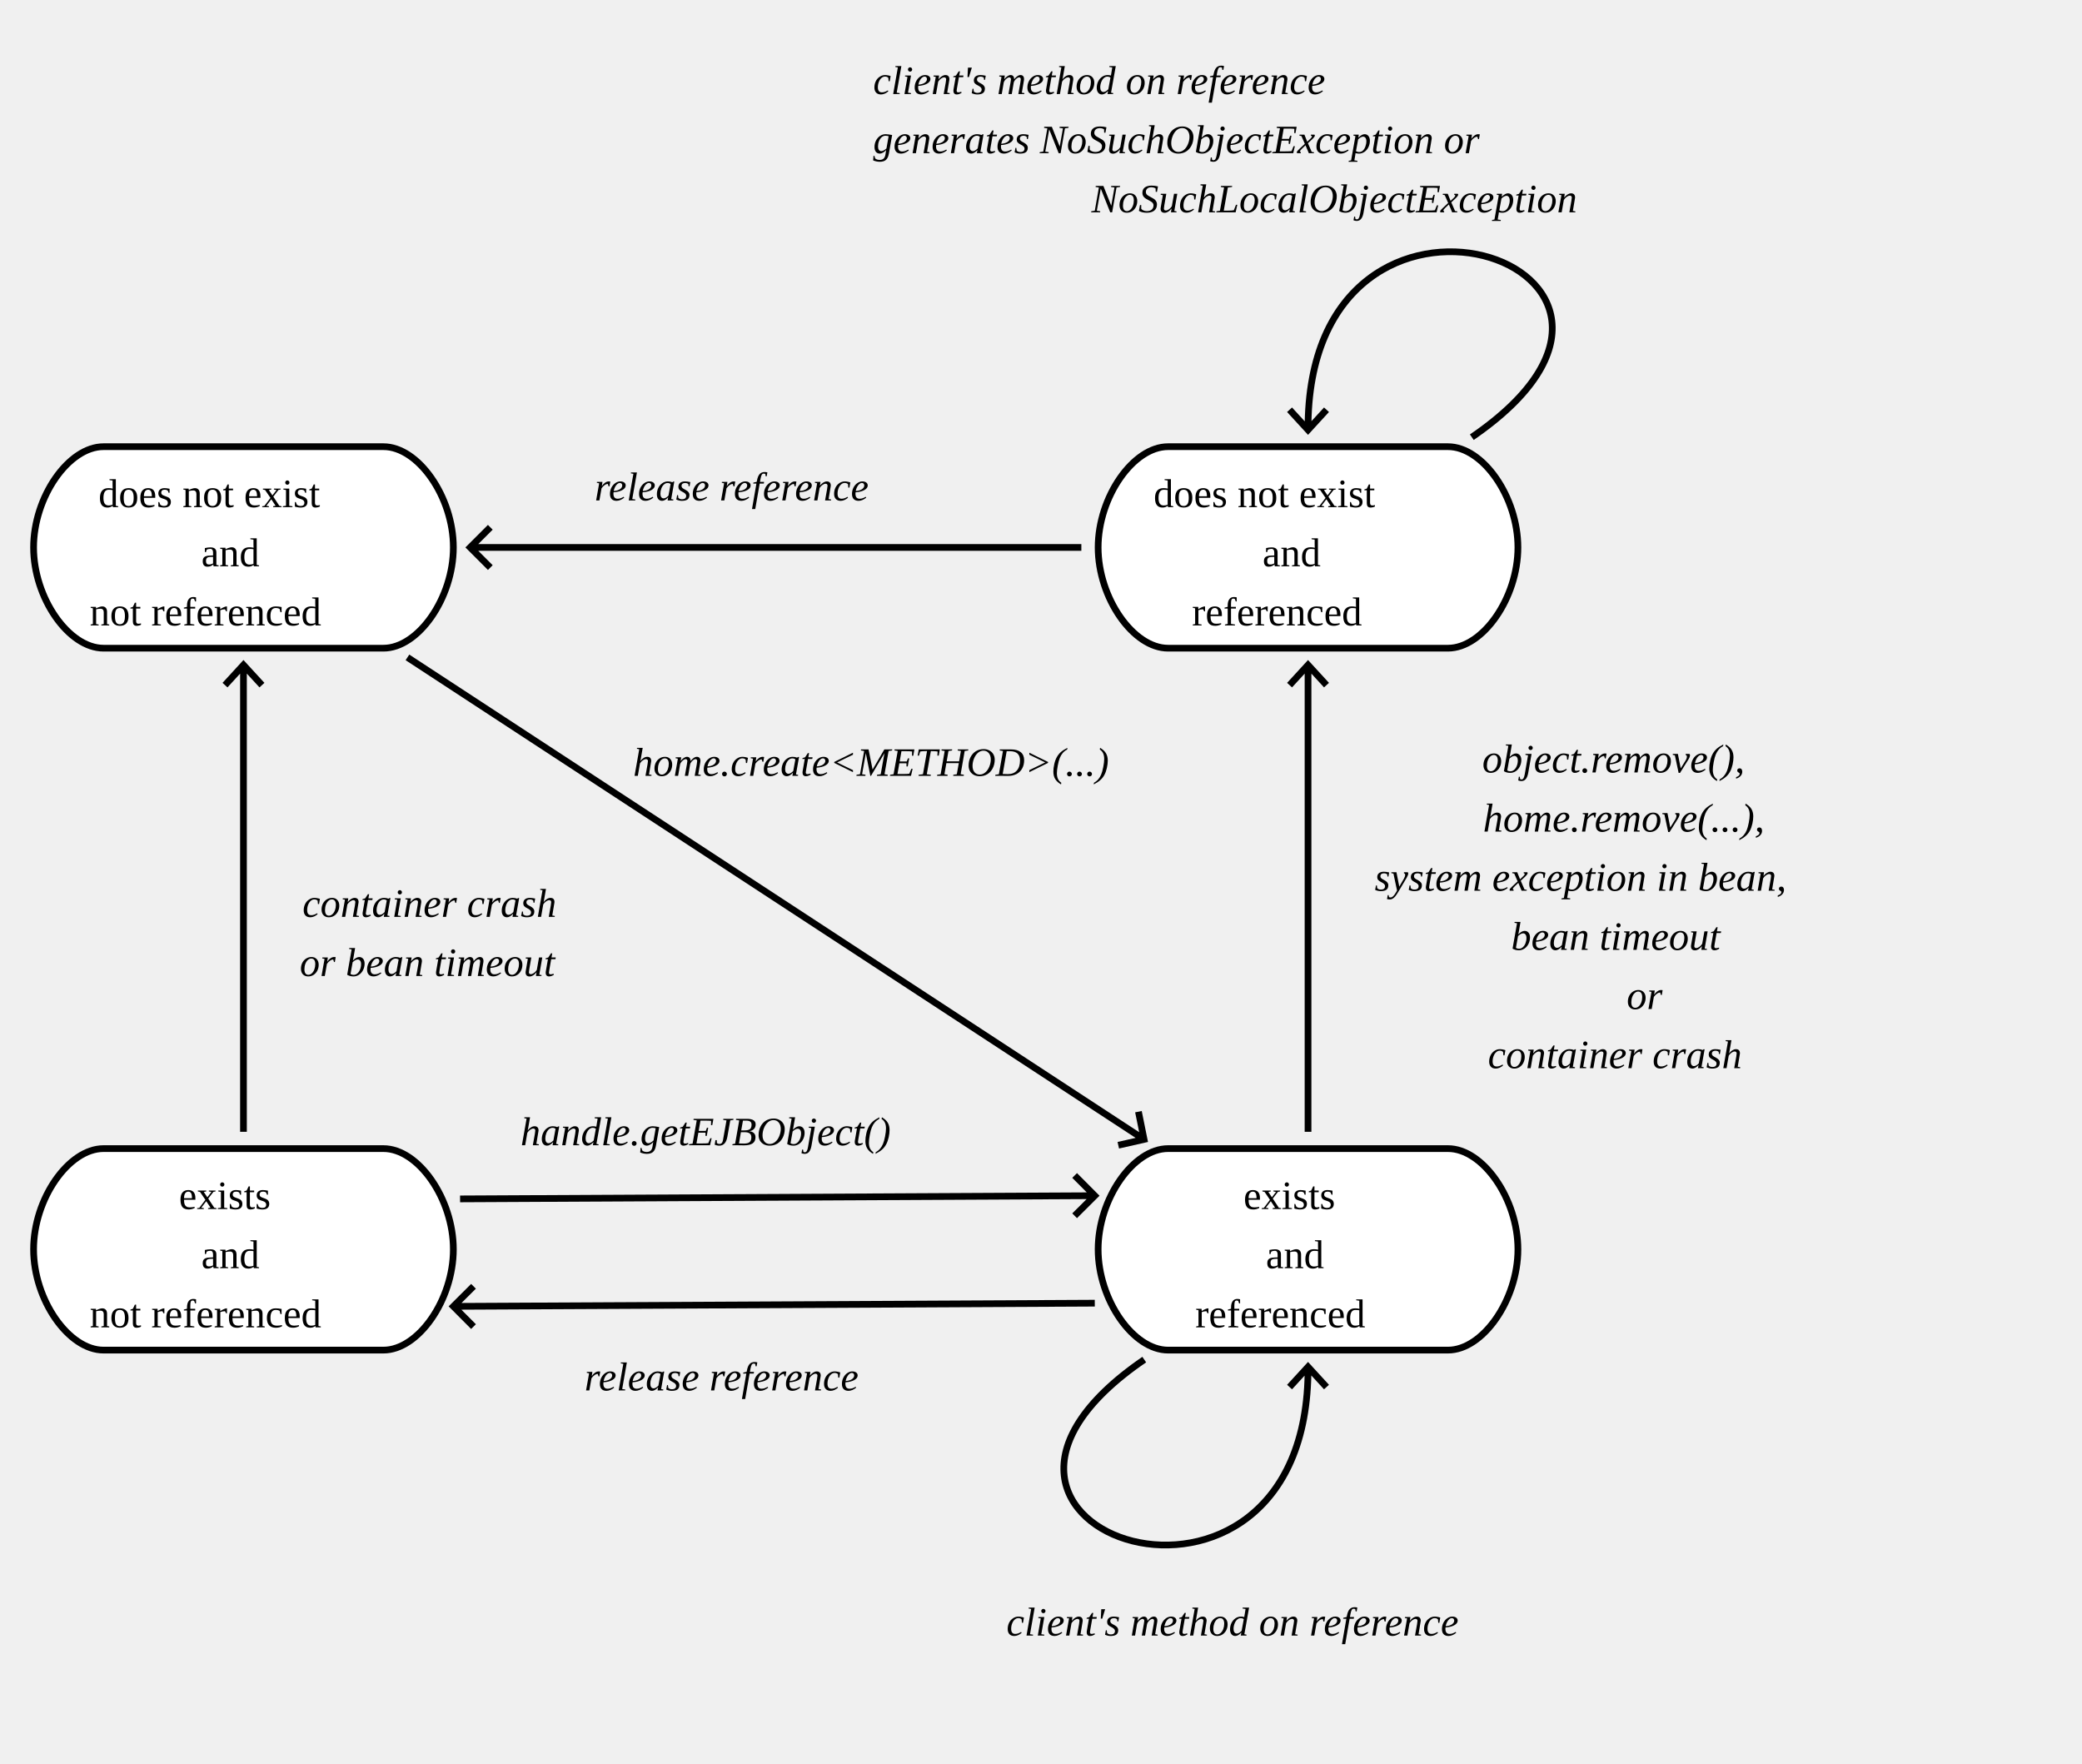
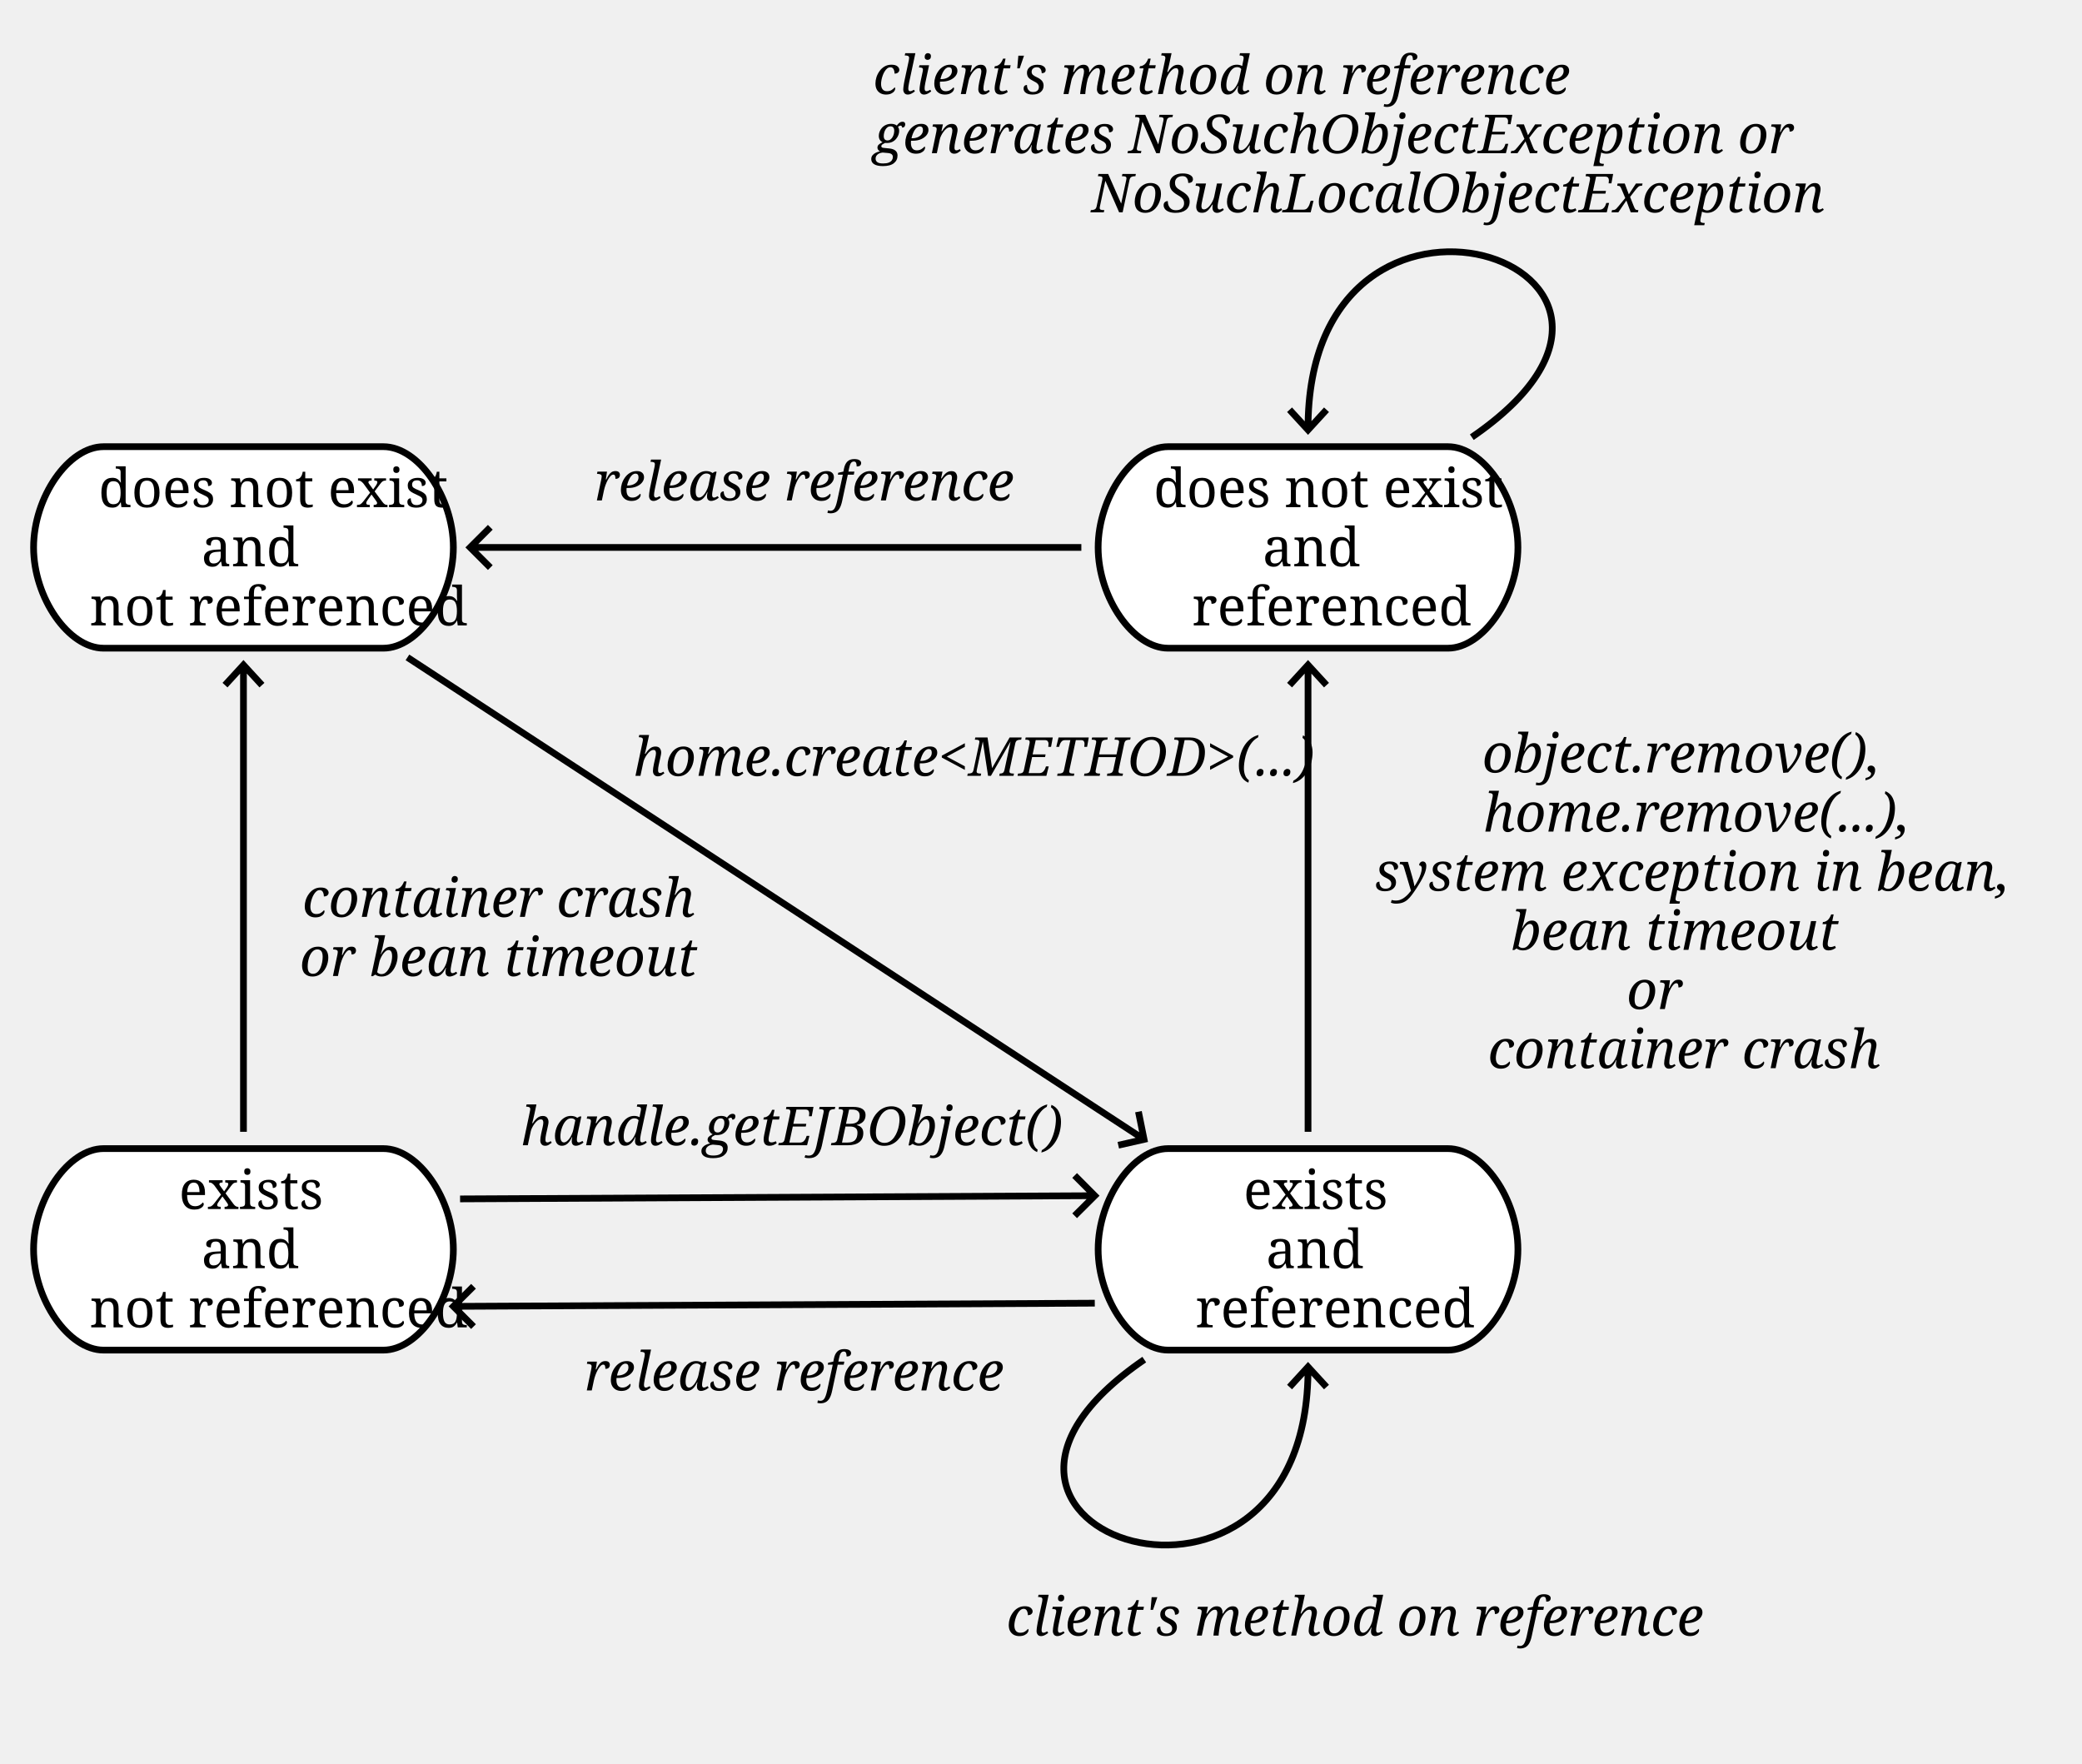
- <svg xmlns="http://www.w3.org/2000/svg" width="619.969" height="525">
+ <svg xmlns="http://www.w3.org/2000/svg" width="619.969" height="525" font-family="serif" font-size="16">
  <path fill="#fff" stroke="#000" stroke-width="2" d="M30.833 133h83.334C124.583 133 135 148 135 163s-10.417 30-20.833 30H30.833C20.417 193 10 178 10 163s10.417-30 20.833-30" />
  <text transform="translate(19 151)">
    <tspan x="10.32" y="0">does not exist</tspan>
    <tspan x="40.945" y="17.609">and</tspan>
    <tspan x="7.719" y="35.219">not referenced</tspan>
  </text>
  <path fill="none" stroke="#000" stroke-width="2" d="M121.327 195.738l215.162 140.787 4.184 2.737M339 331l1.673 8.262L333 341" />
  <text font-style="italic" transform="translate(195 231)">
    <tspan x="-6.477" y="0">home.create&lt;METHOD&gt;(...)</tspan>
  </text>
  <path fill="#fff" stroke="#000" stroke-width="2" d="M347.833 342h83.334C441.583 342 452 357 452 372s-10.417 30-20.833 30h-83.334C337.417 402 327 387 327 372s10.417-30 20.833-30" />
  <text transform="translate(336 360)">
    <tspan x="34.273" y="0">exists</tspan>
    <tspan x="40.945" y="17.609">and</tspan>
    <tspan x="19.945" y="35.219">referenced</tspan>
  </text>
  <path fill="none" stroke="#000" stroke-width="2" d="M340.73 404.823C266 456 390 497 389.5 407m-5.5 6l5.5-6 5.5 6" />
  <text font-style="italic" transform="translate(295 487)">
    <tspan x="4.695" y="0">client's method on reference</tspan>
  </text>
  <path fill="none" stroke="#000" stroke-width="2" d="M384 204l5.5-6 5.5 6m-5.5-6v139" />
  <text font-style="italic" transform="translate(409 230)">
    <tspan x="32.375" y="0">object.remove(),</tspan>
    <tspan x="32.594" y="17.609">home.remove(...),</tspan>
    <tspan x=".344" y="35.219">system exception in bean,</tspan>
    <tspan x="40.953" y="52.828">bean timeout</tspan>
    <tspan x="75.383" y="70.438">or</tspan>
    <tspan x="34.063" y="88.047">container crash</tspan>
  </text>
  <path fill="#fff" stroke="#000" stroke-width="2" d="M347.833 133h83.334C441.583 133 452 148 452 163s-10.417 30-20.833 30h-83.334C337.417 193 327 178 327 163s10.417-30 20.833-30" />
  <text transform="translate(335 151)">
    <tspan x="8.5" y="0">does not exist</tspan>
    <tspan x="40.945" y="17.609">and</tspan>
    <tspan x="19.945" y="35.219">referenced</tspan>
  </text>
  <path fill="none" stroke="#000" stroke-width="2" d="M438.27 130.177C513 79 389 38 389.5 128m5.5-6l-5.5 6-5.5-6" />
  <text font-style="italic" transform="translate(260 28)">
    <tspan x="0" y="0">client's method on reference</tspan>
    <tspan x="0" y="17.609">generates NoSuchObjectException or</tspan>
    <tspan x="65" y="35.219">NoSuchLocalObjectException</tspan>
  </text>
  <path fill="none" stroke="#000" stroke-width="2" d="M146 169l-6-6 6-6m-6 6h182" />
  <text font-style="italic" transform="translate(156 149)">
    <tspan x="21.031" y="0">release reference</tspan>
  </text>
  <path fill="none" stroke="#000" stroke-width="2" d="M141 395l-6-6.025 6-5.975m-6 5.975l186-.925 5-.025" />
  <text font-style="italic" transform="translate(153 414)">
    <tspan x="21.031" y="0">release reference</tspan>
  </text>
  <path fill="#fff" stroke="#000" stroke-width="2" d="M30.833 342h83.334C124.583 342 135 357 135 372s-10.417 30-20.833 30H30.833C20.417 402 10 387 10 372s10.417-30 20.833-30" />
  <text transform="translate(19 360)">
    <tspan x="34.273" y="0">exists</tspan>
    <tspan x="40.945" y="17.609">and</tspan>
    <tspan x="7.719" y="35.219">not referenced</tspan>
  </text>
  <path fill="none" stroke="#000" stroke-width="2" d="M320 350l6 6.025-6 5.975m6-5.975l-184 .925-5 .025" />
  <text font-style="italic" transform="translate(153 341)">
    <tspan x="1.977" y="0">handle.getEJBObject()</tspan>
  </text>
  <path fill="none" stroke="#000" stroke-width="2" d="M67 204l5.5-6 5.5 6m-5.5-6v139" />
  <text font-style="italic" transform="translate(89 273)">
    <tspan x="1.063" y="0">container crash</tspan>
    <tspan x=".258" y="17.609">or bean timeout</tspan>
  </text>
</svg>
